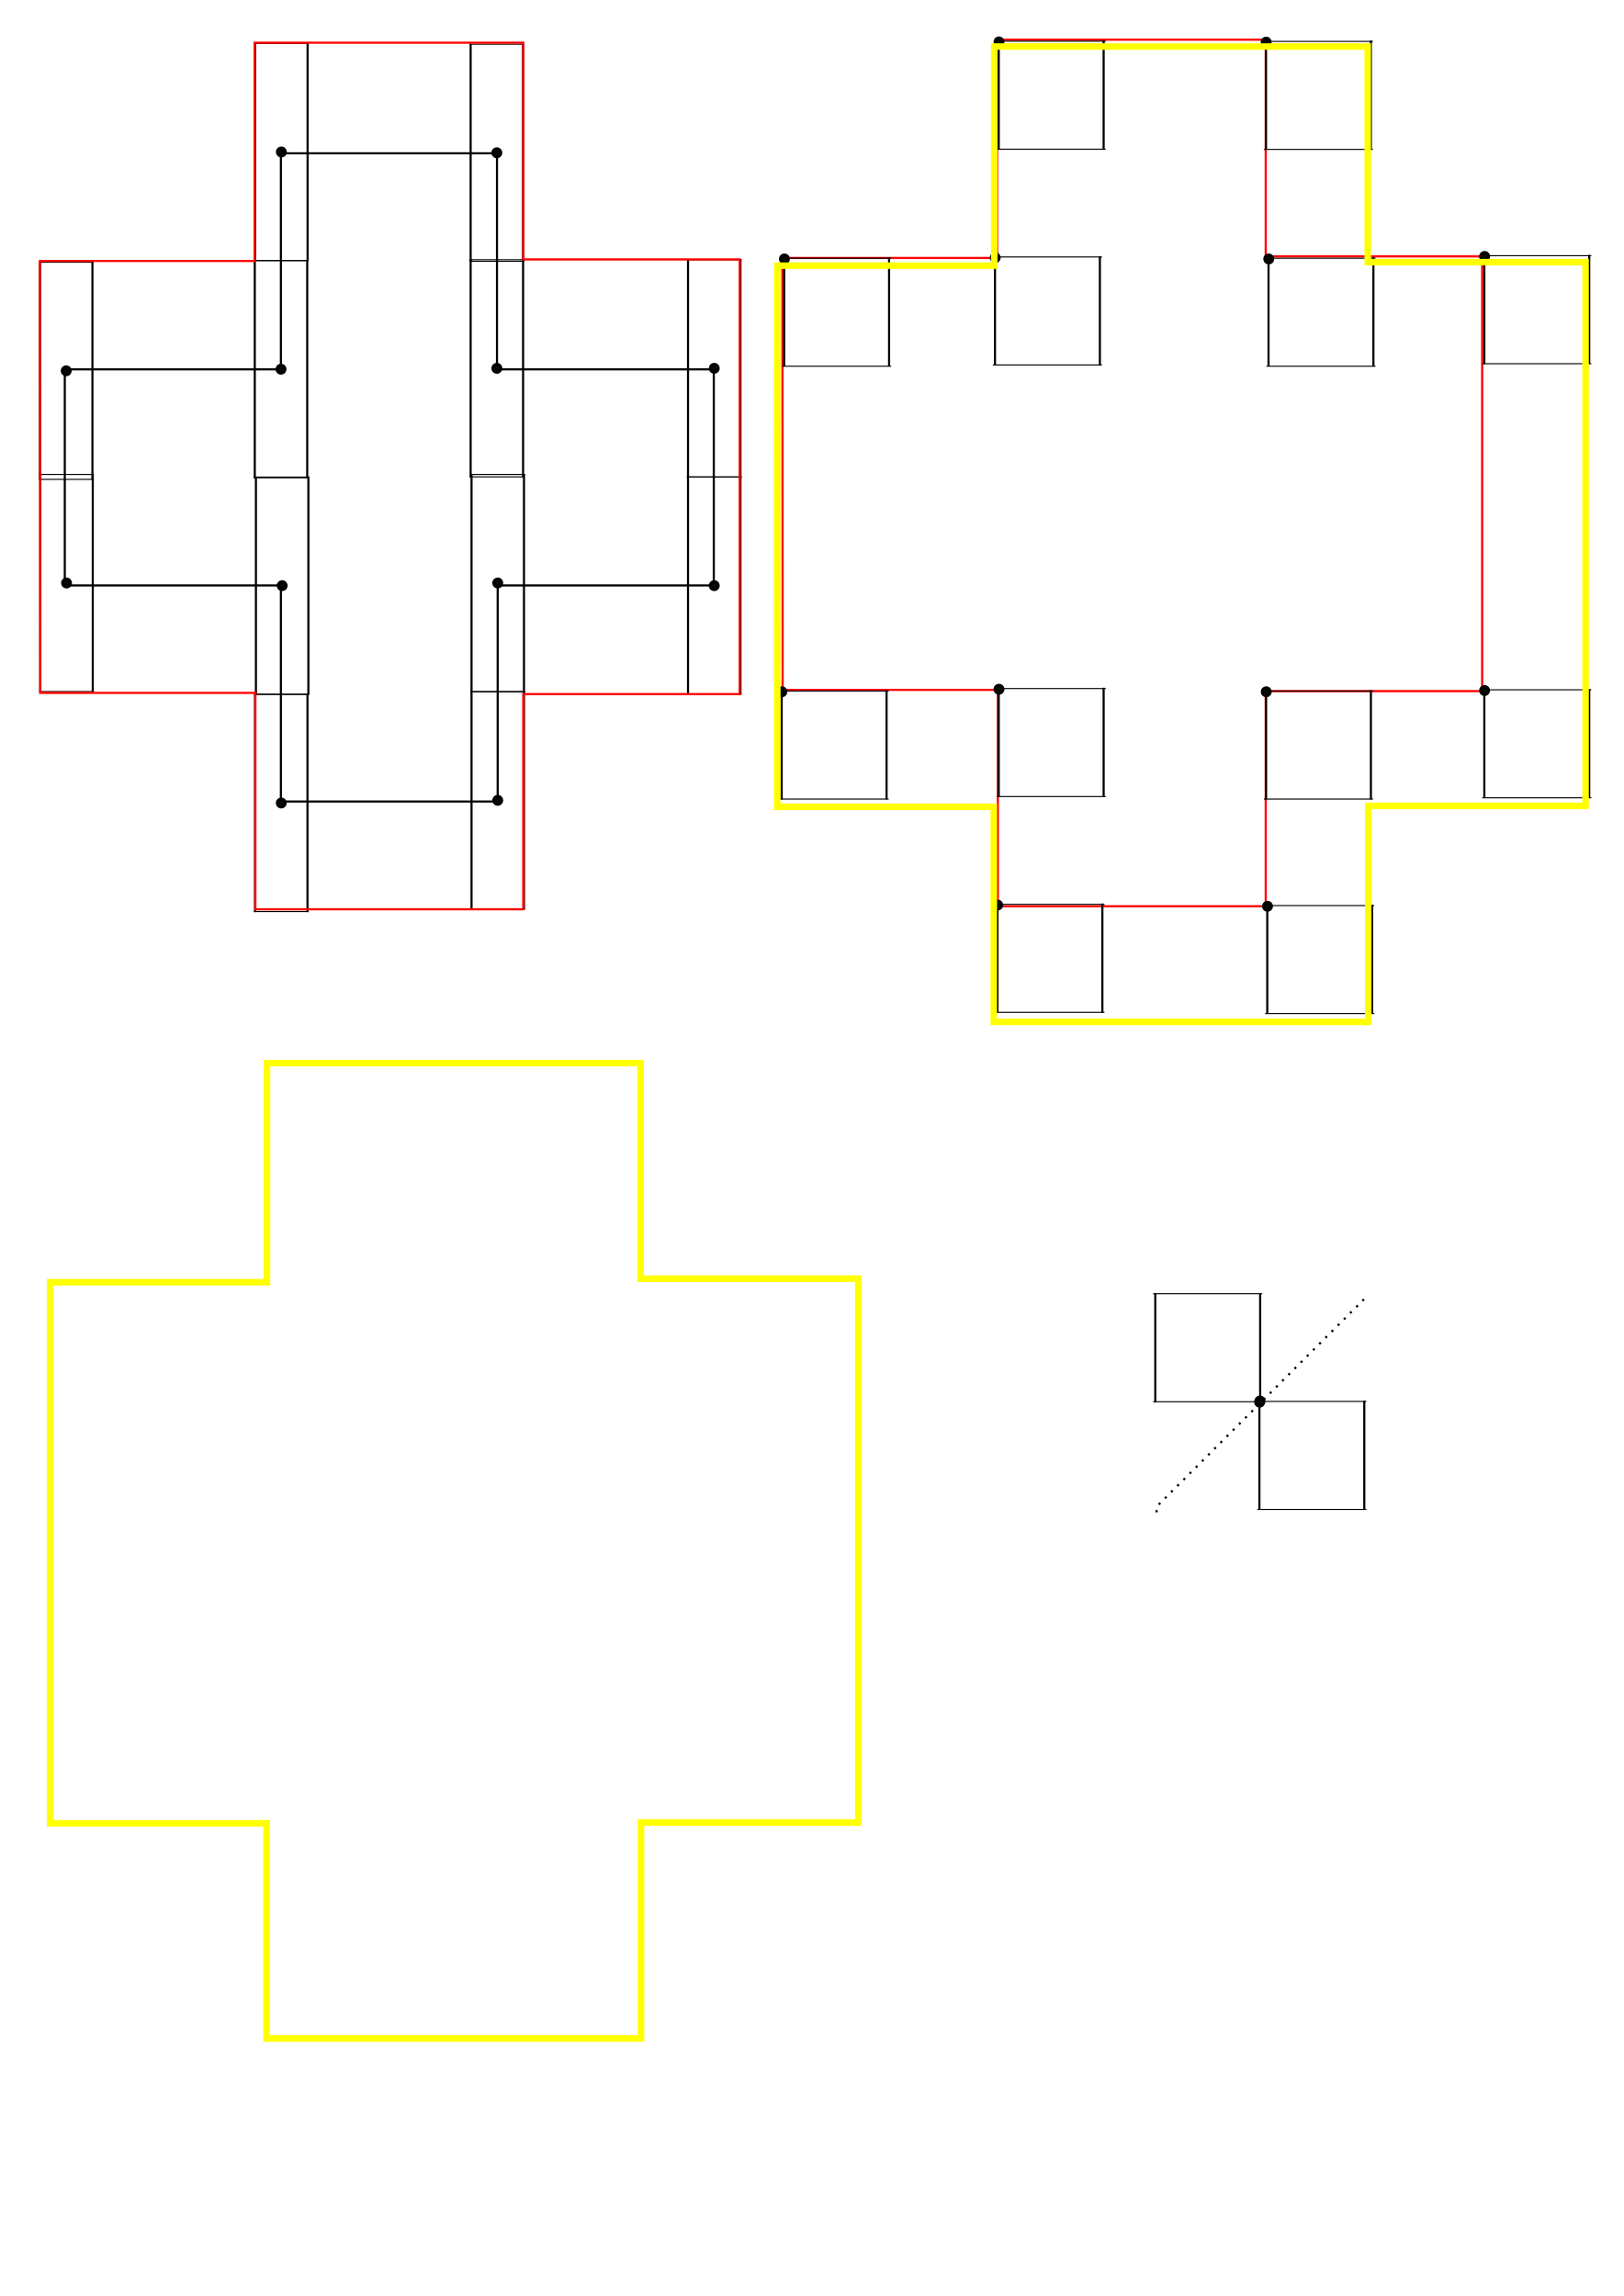
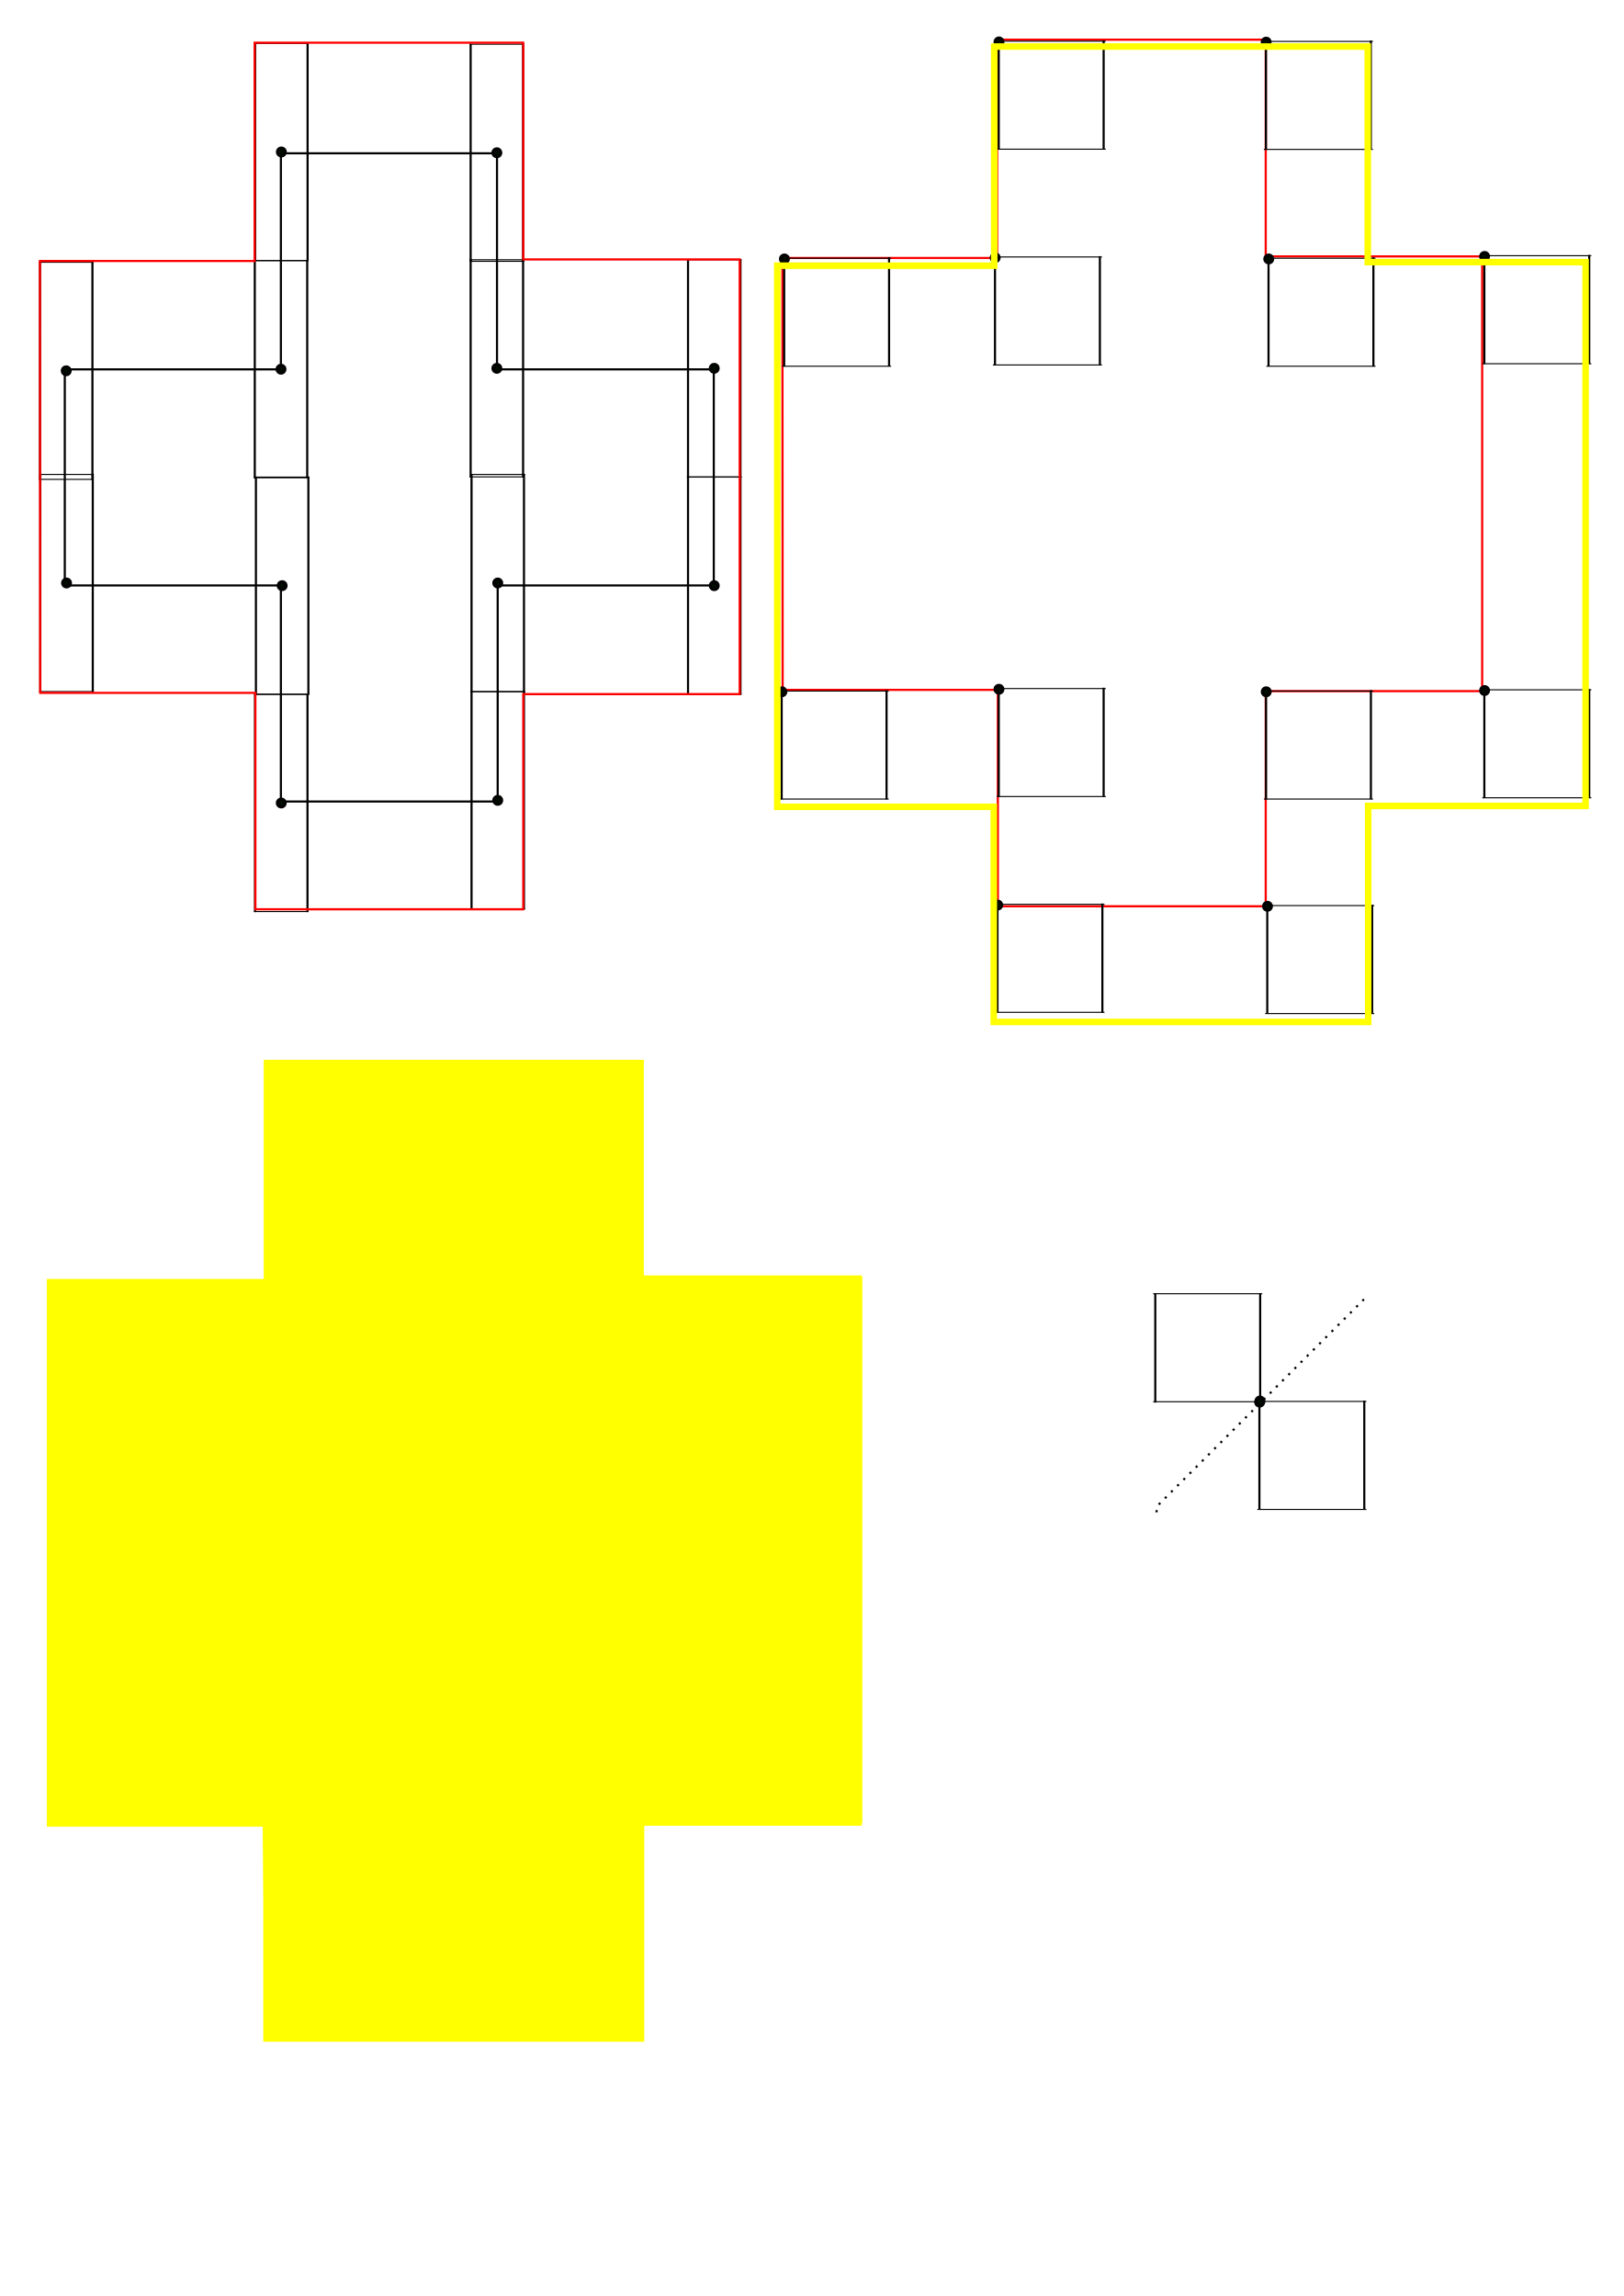
<svg xmlns="http://www.w3.org/2000/svg" width="210mm" height="297mm" viewBox="0 0 744.094 1052.362" id="svg11791" version="1.1">
  <defs id="defs11793" />
  <g id="layer1">
    <g transform="translate(-21.69733,-24.41852)" id="g4678">
      <path id="path4138" d="m 149.939,94.685 100,0" style="fill:none;fill-rule:evenodd;stroke:#000000;stroke-width:0.966px;stroke-linecap:butt;stroke-linejoin:miter;stroke-opacity:1" />
      <path id="path4138-3" d="m 249.455,94.202 0,100" style="fill:none;fill-rule:evenodd;stroke:#000000;stroke-width:0.966px;stroke-linecap:butt;stroke-linejoin:miter;stroke-opacity:1" />
      <path id="path4138-7" d="m 249.286,193.718 100,0" style="fill:none;fill-rule:evenodd;stroke:#000000;stroke-width:0.966px;stroke-linecap:butt;stroke-linejoin:miter;stroke-opacity:1" />
      <path id="path4138-3-6-5" d="m 348.803,193.235 0,100" style="fill:none;fill-rule:evenodd;stroke:#000000;stroke-width:0.966px;stroke-linecap:butt;stroke-linejoin:miter;stroke-opacity:1" />
      <path id="path4138-7-5" d="m 50.905,193.718 100,0" style="fill:none;fill-rule:evenodd;stroke:#000000;stroke-width:0.966px;stroke-linecap:butt;stroke-linejoin:miter;stroke-opacity:1" />
      <path id="path4138-7-5-6" d="m 50.905,292.752 100,0" style="fill:none;fill-rule:evenodd;stroke:#000000;stroke-width:0.966px;stroke-linecap:butt;stroke-linejoin:miter;stroke-opacity:1" />
      <path id="path4138-7-5-6-2" d="m 249.286,292.752 100,0" style="fill:none;fill-rule:evenodd;stroke:#000000;stroke-width:0.966px;stroke-linecap:butt;stroke-linejoin:miter;stroke-opacity:1" />
      <path id="path4138-9" d="m 250.252,391.786 -100,0" style="fill:none;fill-rule:evenodd;stroke:#000000;stroke-width:0.966px;stroke-linecap:butt;stroke-linejoin:miter;stroke-opacity:1" />
      <path id="path4138-3-1" d="m 249.769,292.269 0,100" style="fill:none;fill-rule:evenodd;stroke:#000000;stroke-width:0.966px;stroke-linecap:butt;stroke-linejoin:miter;stroke-opacity:1" />
      <path id="path4138-3-6-5-7" d="m 51.388,193.235 0,100" style="fill:none;fill-rule:evenodd;stroke:#000000;stroke-width:0.966px;stroke-linecap:butt;stroke-linejoin:miter;stroke-opacity:1" />
      <path id="path4138-3-0" d="m 150.422,94.202 0,100" style="fill:none;fill-rule:evenodd;stroke:#000000;stroke-width:0.966px;stroke-linecap:butt;stroke-linejoin:miter;stroke-opacity:1" />
      <path id="path4138-3-1-9" d="m 150.422,292.269 0,100" style="fill:none;fill-rule:evenodd;stroke:#000000;stroke-width:0.966px;stroke-linecap:butt;stroke-linejoin:miter;stroke-opacity:1" />
    </g>
    <g transform="translate(-407.1563,25.59356)" id="g4448">
      <g id="g4388">
        <path style="fill:none;fill-rule:evenodd;stroke:#000000;stroke-width:0.966px;stroke-linecap:butt;stroke-linejoin:miter;stroke-opacity:1" d="m 425.483,94.362 0,100" id="path4138-3-3" />
        <path style="fill:none;fill-rule:evenodd;stroke:#000000;stroke-width:0.483px;stroke-linecap:butt;stroke-linejoin:miter;stroke-opacity:1" d="m 450,94.604 -25,0" id="path4138-3-3-6" />
        <path style="fill:none;fill-rule:evenodd;stroke:#000000;stroke-width:0.483px;stroke-linecap:butt;stroke-linejoin:miter;stroke-opacity:1" d="m 450,194.121 -25,0" id="path4138-3-3-6-0" />
        <path style="fill:none;fill-rule:evenodd;stroke:#000000;stroke-width:0.966px;stroke-linecap:butt;stroke-linejoin:miter;stroke-opacity:1" d="m 449.517,94.362 0,100" id="path4138-3-3-62" />
      </g>
      <circle r="1.755" cy="144.362" cx="437.5" id="path4386" style="fill:#000e00;fill-opacity:1;stroke:#020202;stroke-width:1.489;stroke-linecap:butt;stroke-linejoin:miter;stroke-miterlimit:4;stroke-dasharray:none;stroke-dashoffset:0;stroke-opacity:1" />
    </g>
    <g transform="translate(-42.39952,493.4447)" id="g11064-3">
      <path id="path4138-3-3-2-5" d="m 571.829,99.413 0,50" style="fill:none;fill-rule:evenodd;stroke:#000000;stroke-width:0.966px;stroke-linecap:butt;stroke-linejoin:miter;stroke-opacity:1" />
      <path id="path4138-3-3-6-3-9" d="m 620.863,99.534 -50,0" style="fill:none;fill-rule:evenodd;stroke:#000000;stroke-width:0.483px;stroke-linecap:butt;stroke-linejoin:miter;stroke-opacity:1" />
      <path id="path4138-3-3-6-0-7-3" d="m 620.863,149.034 -50,0" style="fill:none;fill-rule:evenodd;stroke:#000000;stroke-width:0.483px;stroke-linecap:butt;stroke-linejoin:miter;stroke-opacity:1" />
      <path id="path4138-3-3-62-5-4" d="m 619.897,99.413 0,50" style="fill:none;fill-rule:evenodd;stroke:#000000;stroke-width:0.966px;stroke-linecap:butt;stroke-linejoin:miter;stroke-opacity:1" />
      <circle r="1.755" cy="148.699" cx="619.792" id="path4386-9-1" style="fill:#000e00;fill-opacity:1;stroke:#020202;stroke-width:1.489;stroke-linecap:butt;stroke-linejoin:miter;stroke-miterlimit:4;stroke-dasharray:none;stroke-dashoffset:0;stroke-opacity:1" />
    </g>
    <g transform="matrix(-1,0,0,-1,1197.045,791.3749)" id="g11064-1">
      <path id="path4138-3-3-2-9" d="m 571.829,99.413 0,50" style="fill:none;fill-rule:evenodd;stroke:#000000;stroke-width:0.966px;stroke-linecap:butt;stroke-linejoin:miter;stroke-opacity:1" />
      <path id="path4138-3-3-6-3-0" d="m 620.863,99.534 -50,0" style="fill:none;fill-rule:evenodd;stroke:#000000;stroke-width:0.483px;stroke-linecap:butt;stroke-linejoin:miter;stroke-opacity:1" />
      <path id="path4138-3-3-6-0-7-5" d="m 620.863,149.034 -50,0" style="fill:none;fill-rule:evenodd;stroke:#000000;stroke-width:0.483px;stroke-linecap:butt;stroke-linejoin:miter;stroke-opacity:1" />
      <path id="path4138-3-3-62-5-6" d="m 619.897,99.413 0,50" style="fill:none;fill-rule:evenodd;stroke:#000000;stroke-width:0.966px;stroke-linecap:butt;stroke-linejoin:miter;stroke-opacity:1" />
      <circle r="1.755" cy="148.699" cx="619.792" id="path4386-9-7" style="fill:#000e00;fill-opacity:1;stroke:#020202;stroke-width:1.489;stroke-linecap:butt;stroke-linejoin:miter;stroke-miterlimit:4;stroke-dasharray:none;stroke-dashoffset:0;stroke-opacity:1" />
    </g>
    <path style="fill:none;fill-rule:evenodd;stroke:#000000;stroke-width:1;stroke-linecap:butt;stroke-linejoin:bevel;stroke-miterlimit:4;stroke-dasharray:1, 3;stroke-dashoffset:0;stroke-opacity:1" d="m 530.027,693.156 0,-2.588 95.022,-95.022" id="path11131" />
    <g transform="translate(-407.0048,122.851)" id="g4448-5">
      <g id="g4388-0">
        <path style="fill:none;fill-rule:evenodd;stroke:#000000;stroke-width:0.966px;stroke-linecap:butt;stroke-linejoin:miter;stroke-opacity:1" d="m 425.483,94.362 0,100" id="path4138-3-3-8" />
        <path style="fill:none;fill-rule:evenodd;stroke:#000000;stroke-width:0.483px;stroke-linecap:butt;stroke-linejoin:miter;stroke-opacity:1" d="m 450,94.604 -25,0" id="path4138-3-3-6-3" />
        <path style="fill:none;fill-rule:evenodd;stroke:#000000;stroke-width:0.483px;stroke-linecap:butt;stroke-linejoin:miter;stroke-opacity:1" d="m 450,194.121 -25,0" id="path4138-3-3-6-0-5" />
        <path style="fill:none;fill-rule:evenodd;stroke:#000000;stroke-width:0.966px;stroke-linecap:butt;stroke-linejoin:miter;stroke-opacity:1" d="m 449.517,94.362 0,100" id="path4138-3-3-62-6" />
      </g>
      <circle r="1.755" cy="144.362" cx="437.5" id="path4386-5" style="fill:#000e00;fill-opacity:1;stroke:#020202;stroke-width:1.489;stroke-linecap:butt;stroke-linejoin:miter;stroke-miterlimit:4;stroke-dasharray:none;stroke-dashoffset:0;stroke-opacity:1" />
    </g>
    <g transform="translate(-308.2005,124.0708)" id="g4448-9">
      <g id="g4388-9">
        <path style="fill:none;fill-rule:evenodd;stroke:#000000;stroke-width:0.966px;stroke-linecap:butt;stroke-linejoin:miter;stroke-opacity:1" d="m 425.483,94.362 0,100" id="path4138-3-3-0" />
        <path style="fill:none;fill-rule:evenodd;stroke:#000000;stroke-width:0.483px;stroke-linecap:butt;stroke-linejoin:miter;stroke-opacity:1" d="m 450,94.604 -25,0" id="path4138-3-3-6-7" />
        <path style="fill:none;fill-rule:evenodd;stroke:#000000;stroke-width:0.483px;stroke-linecap:butt;stroke-linejoin:miter;stroke-opacity:1" d="m 450,194.121 -25,0" id="path4138-3-3-6-0-6" />
        <path style="fill:none;fill-rule:evenodd;stroke:#000000;stroke-width:0.966px;stroke-linecap:butt;stroke-linejoin:miter;stroke-opacity:1" d="m 449.517,94.362 0,100" id="path4138-3-3-62-3" />
      </g>
      <circle r="1.755" cy="144.362" cx="437.5" id="path4386-7" style="fill:#000e00;fill-opacity:1;stroke:#020202;stroke-width:1.489;stroke-linecap:butt;stroke-linejoin:miter;stroke-miterlimit:4;stroke-dasharray:none;stroke-dashoffset:0;stroke-opacity:1" />
    </g>
    <g transform="translate(-209.3961,222.4686)" id="g4448-6">
      <g id="g4388-1">
        <path style="fill:none;fill-rule:evenodd;stroke:#000000;stroke-width:0.966px;stroke-linecap:butt;stroke-linejoin:miter;stroke-opacity:1" d="m 425.483,94.362 0,100" id="path4138-3-3-5" />
        <path style="fill:none;fill-rule:evenodd;stroke:#000000;stroke-width:0.483px;stroke-linecap:butt;stroke-linejoin:miter;stroke-opacity:1" d="m 450,94.604 -25,0" id="path4138-3-3-6-06" />
        <path style="fill:none;fill-rule:evenodd;stroke:#000000;stroke-width:0.483px;stroke-linecap:butt;stroke-linejoin:miter;stroke-opacity:1" d="m 450,194.121 -25,0" id="path4138-3-3-6-0-50" />
        <path style="fill:none;fill-rule:evenodd;stroke:#000000;stroke-width:0.966px;stroke-linecap:butt;stroke-linejoin:miter;stroke-opacity:1" d="m 449.517,94.362 0,100" id="path4138-3-3-62-8" />
      </g>
      <circle r="1.755" cy="144.362" cx="437.5" id="path4386-1" style="fill:#000e00;fill-opacity:1;stroke:#020202;stroke-width:1.489;stroke-linecap:butt;stroke-linejoin:miter;stroke-miterlimit:4;stroke-dasharray:none;stroke-dashoffset:0;stroke-opacity:1" />
    </g>
    <g transform="translate(-308.6071,223.6884)" id="g4448-2">
      <g id="g4388-2">
        <path style="fill:none;fill-rule:evenodd;stroke:#000000;stroke-width:0.966px;stroke-linecap:butt;stroke-linejoin:miter;stroke-opacity:1" d="m 425.483,94.362 0,100" id="path4138-3-3-69" />
        <path style="fill:none;fill-rule:evenodd;stroke:#000000;stroke-width:0.483px;stroke-linecap:butt;stroke-linejoin:miter;stroke-opacity:1" d="m 450,94.604 -25,0" id="path4138-3-3-6-1" />
        <path style="fill:none;fill-rule:evenodd;stroke:#000000;stroke-width:0.483px;stroke-linecap:butt;stroke-linejoin:miter;stroke-opacity:1" d="m 450,194.121 -25,0" id="path4138-3-3-6-0-0" />
        <path style="fill:none;fill-rule:evenodd;stroke:#000000;stroke-width:0.966px;stroke-linecap:butt;stroke-linejoin:miter;stroke-opacity:1" d="m 449.517,94.362 0,100" id="path4138-3-3-62-4" />
      </g>
      <circle r="1.755" cy="144.362" cx="437.5" id="path4386-2" style="fill:#000e00;fill-opacity:1;stroke:#020202;stroke-width:1.489;stroke-linecap:butt;stroke-linejoin:miter;stroke-miterlimit:4;stroke-dasharray:none;stroke-dashoffset:0;stroke-opacity:1" />
    </g>
    <g transform="translate(-209.3961,122.851)" id="g4448-7">
      <g id="g4388-4">
        <path style="fill:none;fill-rule:evenodd;stroke:#000000;stroke-width:0.966px;stroke-linecap:butt;stroke-linejoin:miter;stroke-opacity:1" d="m 425.483,94.362 0,100" id="path4138-3-3-03" />
        <path style="fill:none;fill-rule:evenodd;stroke:#000000;stroke-width:0.483px;stroke-linecap:butt;stroke-linejoin:miter;stroke-opacity:1" d="m 450,94.604 -25,0" id="path4138-3-3-6-2" />
        <path style="fill:none;fill-rule:evenodd;stroke:#000000;stroke-width:0.483px;stroke-linecap:butt;stroke-linejoin:miter;stroke-opacity:1" d="m 450,194.121 -25,0" id="path4138-3-3-6-0-8" />
        <path style="fill:none;fill-rule:evenodd;stroke:#000000;stroke-width:0.966px;stroke-linecap:butt;stroke-linejoin:miter;stroke-opacity:1" d="m 449.517,94.362 0,100" id="path4138-3-3-62-0" />
      </g>
      <circle r="1.755" cy="144.362" cx="437.5" id="path4386-3" style="fill:#000e00;fill-opacity:1;stroke:#020202;stroke-width:1.489;stroke-linecap:butt;stroke-linejoin:miter;stroke-miterlimit:4;stroke-dasharray:none;stroke-dashoffset:0;stroke-opacity:1" />
    </g>
    <g transform="translate(-110.1852,124.0708)" id="g4448-70">
      <g id="g4388-03">
        <path style="fill:none;fill-rule:evenodd;stroke:#000000;stroke-width:0.966px;stroke-linecap:butt;stroke-linejoin:miter;stroke-opacity:1" d="m 425.483,94.362 0,100" id="path4138-3-3-4" />
        <path style="fill:none;fill-rule:evenodd;stroke:#000000;stroke-width:0.483px;stroke-linecap:butt;stroke-linejoin:miter;stroke-opacity:1" d="m 450,94.604 -25,0" id="path4138-3-3-6-9" />
        <path style="fill:none;fill-rule:evenodd;stroke:#000000;stroke-width:0.483px;stroke-linecap:butt;stroke-linejoin:miter;stroke-opacity:1" d="m 450,194.121 -25,0" id="path4138-3-3-6-0-2" />
        <path style="fill:none;fill-rule:evenodd;stroke:#000000;stroke-width:0.966px;stroke-linecap:butt;stroke-linejoin:miter;stroke-opacity:1" d="m 449.517,94.362 0,100" id="path4138-3-3-62-7" />
      </g>
      <circle r="1.755" cy="144.362" cx="437.5" id="path4386-4" style="fill:#000e00;fill-opacity:1;stroke:#020202;stroke-width:1.489;stroke-linecap:butt;stroke-linejoin:miter;stroke-miterlimit:4;stroke-dasharray:none;stroke-dashoffset:0;stroke-opacity:1" />
    </g>
    <g transform="translate(-110.1852,24.45325)" id="g4448-25">
      <g id="g4388-24">
        <path style="fill:none;fill-rule:evenodd;stroke:#000000;stroke-width:0.966px;stroke-linecap:butt;stroke-linejoin:miter;stroke-opacity:1" d="m 425.483,94.362 0,100" id="path4138-3-3-43" />
        <path style="fill:none;fill-rule:evenodd;stroke:#000000;stroke-width:0.483px;stroke-linecap:butt;stroke-linejoin:miter;stroke-opacity:1" d="m 450,94.604 -25,0" id="path4138-3-3-6-8" />
        <path style="fill:none;fill-rule:evenodd;stroke:#000000;stroke-width:0.483px;stroke-linecap:butt;stroke-linejoin:miter;stroke-opacity:1" d="m 450,194.121 -25,0" id="path4138-3-3-6-0-60" />
        <path style="fill:none;fill-rule:evenodd;stroke:#000000;stroke-width:0.966px;stroke-linecap:butt;stroke-linejoin:miter;stroke-opacity:1" d="m 449.517,94.362 0,100" id="path4138-3-3-62-89" />
      </g>
      <circle r="1.755" cy="144.362" cx="437.5" id="path4386-22" style="fill:#000e00;fill-opacity:1;stroke:#020202;stroke-width:1.489;stroke-linecap:butt;stroke-linejoin:miter;stroke-miterlimit:4;stroke-dasharray:none;stroke-dashoffset:0;stroke-opacity:1" />
    </g>
    <g transform="translate(-209.8027,24.45324)" id="g4448-3">
      <g id="g4388-18">
        <path style="fill:none;fill-rule:evenodd;stroke:#000000;stroke-width:0.966px;stroke-linecap:butt;stroke-linejoin:miter;stroke-opacity:1" d="m 425.483,94.362 0,100" id="path4138-3-3-3" />
        <path style="fill:none;fill-rule:evenodd;stroke:#000000;stroke-width:0.483px;stroke-linecap:butt;stroke-linejoin:miter;stroke-opacity:1" d="m 450,94.604 -25,0" id="path4138-3-3-6-4" />
        <path style="fill:none;fill-rule:evenodd;stroke:#000000;stroke-width:0.483px;stroke-linecap:butt;stroke-linejoin:miter;stroke-opacity:1" d="m 450,194.121 -25,0" id="path4138-3-3-6-0-22" />
        <path style="fill:none;fill-rule:evenodd;stroke:#000000;stroke-width:0.966px;stroke-linecap:butt;stroke-linejoin:miter;stroke-opacity:1" d="m 449.517,94.362 0,100" id="path4138-3-3-62-45" />
      </g>
      <circle r="1.755" cy="144.362" cx="437.5" id="path4386-17" style="fill:#000e00;fill-opacity:1;stroke:#020202;stroke-width:1.489;stroke-linecap:butt;stroke-linejoin:miter;stroke-miterlimit:4;stroke-dasharray:none;stroke-dashoffset:0;stroke-opacity:1" />
    </g>
    <g transform="translate(-209.8027,-74.35111)" id="g4448-57">
      <g id="g4388-16">
        <path style="fill:none;fill-rule:evenodd;stroke:#000000;stroke-width:0.966px;stroke-linecap:butt;stroke-linejoin:miter;stroke-opacity:1" d="m 425.483,94.362 0,100" id="path4138-3-3-9" />
        <path style="fill:none;fill-rule:evenodd;stroke:#000000;stroke-width:0.483px;stroke-linecap:butt;stroke-linejoin:miter;stroke-opacity:1" d="m 450,94.604 -25,0" id="path4138-3-3-6-81" />
        <path style="fill:none;fill-rule:evenodd;stroke:#000000;stroke-width:0.483px;stroke-linecap:butt;stroke-linejoin:miter;stroke-opacity:1" d="m 450,194.121 -25,0" id="path4138-3-3-6-0-3" />
        <path style="fill:none;fill-rule:evenodd;stroke:#000000;stroke-width:0.966px;stroke-linecap:butt;stroke-linejoin:miter;stroke-opacity:1" d="m 449.517,94.362 0,100" id="path4138-3-3-62-33" />
      </g>
      <circle r="1.755" cy="144.362" cx="437.5" id="path4386-79" style="fill:#000e00;fill-opacity:1;stroke:#020202;stroke-width:1.489;stroke-linecap:butt;stroke-linejoin:miter;stroke-miterlimit:4;stroke-dasharray:none;stroke-dashoffset:0;stroke-opacity:1" />
    </g>
    <g transform="translate(-308.5578,-74.70838)" id="g4448-8">
      <g id="g4388-6">
        <path style="fill:none;fill-rule:evenodd;stroke:#000000;stroke-width:0.966px;stroke-linecap:butt;stroke-linejoin:miter;stroke-opacity:1" d="m 425.483,94.362 0,100" id="path4138-3-3-7" />
        <path style="fill:none;fill-rule:evenodd;stroke:#000000;stroke-width:0.483px;stroke-linecap:butt;stroke-linejoin:miter;stroke-opacity:1" d="m 450,94.604 -25,0" id="path4138-3-3-6-04" />
        <path style="fill:none;fill-rule:evenodd;stroke:#000000;stroke-width:0.483px;stroke-linecap:butt;stroke-linejoin:miter;stroke-opacity:1" d="m 450,194.121 -25,0" id="path4138-3-3-6-0-84" />
        <path style="fill:none;fill-rule:evenodd;stroke:#000000;stroke-width:0.966px;stroke-linecap:butt;stroke-linejoin:miter;stroke-opacity:1" d="m 449.517,94.362 0,100" id="path4138-3-3-62-81" />
      </g>
      <circle r="1.755" cy="144.362" cx="437.5" id="path4386-6" style="fill:#000e00;fill-opacity:1;stroke:#020202;stroke-width:1.489;stroke-linecap:butt;stroke-linejoin:miter;stroke-miterlimit:4;stroke-dasharray:none;stroke-dashoffset:0;stroke-opacity:1" />
    </g>
    <g transform="translate(-308.7262,24.85985)" id="g4448-85">
      <g id="g4388-21">
        <path style="fill:none;fill-rule:evenodd;stroke:#000000;stroke-width:0.966px;stroke-linecap:butt;stroke-linejoin:miter;stroke-opacity:1" d="m 425.483,94.362 0,100" id="path4138-3-3-99" />
        <path style="fill:none;fill-rule:evenodd;stroke:#000000;stroke-width:0.483px;stroke-linecap:butt;stroke-linejoin:miter;stroke-opacity:1" d="m 450,94.604 -25,0" id="path4138-3-3-6-6" />
        <path style="fill:none;fill-rule:evenodd;stroke:#000000;stroke-width:0.483px;stroke-linecap:butt;stroke-linejoin:miter;stroke-opacity:1" d="m 450,194.121 -25,0" id="path4138-3-3-6-0-06" />
        <path style="fill:none;fill-rule:evenodd;stroke:#000000;stroke-width:0.966px;stroke-linecap:butt;stroke-linejoin:miter;stroke-opacity:1" d="m 449.517,94.362 0,100" id="path4138-3-3-62-49" />
      </g>
      <circle r="1.755" cy="144.362" cx="437.5" id="path4386-9" style="fill:#000e00;fill-opacity:1;stroke:#020202;stroke-width:1.489;stroke-linecap:butt;stroke-linejoin:miter;stroke-miterlimit:4;stroke-dasharray:none;stroke-dashoffset:0;stroke-opacity:1" />
    </g>
    <path style="fill:none;fill-opacity:1;fill-rule:evenodd;stroke:#ff0000;stroke-width:1;stroke-linecap:butt;stroke-linejoin:miter;stroke-miterlimit:4;stroke-dasharray:none;stroke-opacity:1" d="m 18.297,119.617 98.398,0 0,-100.048 123.101,0 0,99.335 99.191,0 0,199.245 -99.191,0 0,98.616 -122.767,0 0,-99.191 -98.616,0 z" id="path13885" />
    <g id="g14200" transform="translate(-4.879227,-190.2899)">
      <g id="g14125">
        <path style="fill:none;fill-opacity:1;fill-rule:evenodd;stroke:#ff0000;stroke-width:1;stroke-linecap:butt;stroke-linejoin:miter;stroke-miterlimit:4;stroke-dasharray:none;stroke-opacity:1" d="m 363.427,308.53 98.398,0 0,-100.048 123.101,0 0,99.335 99.191,0 0,199.245 -99.191,0 0,98.616 -122.767,0 0,-99.191 -98.616,0 z" id="path13885-0" />
        <g transform="matrix(-1,0,0,-1,1204.922,358.3003)" id="g11064-1-8">
          <path id="path4138-3-3-2-9-9" d="m 571.829,99.413 0,50" style="fill:none;fill-rule:evenodd;stroke:#000000;stroke-width:0.966px;stroke-linecap:butt;stroke-linejoin:miter;stroke-opacity:1" />
          <path id="path4138-3-3-6-3-0-3" d="m 620.863,99.534 -50,0" style="fill:none;fill-rule:evenodd;stroke:#000000;stroke-width:0.483px;stroke-linecap:butt;stroke-linejoin:miter;stroke-opacity:1" />
          <path id="path4138-3-3-6-0-7-5-1" d="m 620.863,149.034 -50,0" style="fill:none;fill-rule:evenodd;stroke:#000000;stroke-width:0.483px;stroke-linecap:butt;stroke-linejoin:miter;stroke-opacity:1" />
          <path id="path4138-3-3-62-5-6-4" d="m 619.897,99.413 0,50" style="fill:none;fill-rule:evenodd;stroke:#000000;stroke-width:0.966px;stroke-linecap:butt;stroke-linejoin:miter;stroke-opacity:1" />
          <circle r="1.755" cy="148.699" cx="619.792" id="path4386-9-7-8" style="fill:#000e00;fill-opacity:1;stroke:#020202;stroke-width:1.489;stroke-linecap:butt;stroke-linejoin:miter;stroke-miterlimit:4;stroke-dasharray:none;stroke-dashoffset:0;stroke-opacity:1" />
        </g>
        <g transform="matrix(-1,0,0,-1,1206.101,457.6795)" id="g11064-1-9">
          <path id="path4138-3-3-2-9-6" d="m 571.829,99.413 0,50" style="fill:none;fill-rule:evenodd;stroke:#000000;stroke-width:0.966px;stroke-linecap:butt;stroke-linejoin:miter;stroke-opacity:1" />
          <path id="path4138-3-3-6-3-0-7" d="m 620.863,99.534 -50,0" style="fill:none;fill-rule:evenodd;stroke:#000000;stroke-width:0.483px;stroke-linecap:butt;stroke-linejoin:miter;stroke-opacity:1" />
          <path id="path4138-3-3-6-0-7-5-7" d="m 620.863,149.034 -50,0" style="fill:none;fill-rule:evenodd;stroke:#000000;stroke-width:0.483px;stroke-linecap:butt;stroke-linejoin:miter;stroke-opacity:1" />
          <path id="path4138-3-3-62-5-6-3" d="m 619.897,99.413 0,50" style="fill:none;fill-rule:evenodd;stroke:#000000;stroke-width:0.966px;stroke-linecap:butt;stroke-linejoin:miter;stroke-opacity:1" />
          <circle r="1.755" cy="148.699" cx="619.792" id="path4386-9-7-7" style="fill:#000e00;fill-opacity:1;stroke:#020202;stroke-width:1.489;stroke-linecap:butt;stroke-linejoin:miter;stroke-miterlimit:4;stroke-dasharray:none;stroke-dashoffset:0;stroke-opacity:1" />
        </g>
        <g transform="matrix(-1,0,0,-1,1305.005,456.5295)" id="g11064-1-1">
          <path id="path4138-3-3-2-9-2" d="m 571.829,99.413 0,50" style="fill:none;fill-rule:evenodd;stroke:#000000;stroke-width:0.966px;stroke-linecap:butt;stroke-linejoin:miter;stroke-opacity:1" />
          <path id="path4138-3-3-6-3-0-2" d="m 620.863,99.534 -50,0" style="fill:none;fill-rule:evenodd;stroke:#000000;stroke-width:0.483px;stroke-linecap:butt;stroke-linejoin:miter;stroke-opacity:1" />
          <path id="path4138-3-3-6-0-7-5-15" d="m 620.863,149.034 -50,0" style="fill:none;fill-rule:evenodd;stroke:#000000;stroke-width:0.483px;stroke-linecap:butt;stroke-linejoin:miter;stroke-opacity:1" />
          <path id="path4138-3-3-62-5-6-0" d="m 619.897,99.413 0,50" style="fill:none;fill-rule:evenodd;stroke:#000000;stroke-width:0.966px;stroke-linecap:butt;stroke-linejoin:miter;stroke-opacity:1" />
          <circle r="1.755" cy="148.699" cx="619.792" id="path4386-9-7-9" style="fill:#000e00;fill-opacity:1;stroke:#020202;stroke-width:1.489;stroke-linecap:butt;stroke-linejoin:miter;stroke-miterlimit:4;stroke-dasharray:none;stroke-dashoffset:0;stroke-opacity:1" />
        </g>
        <g transform="matrix(-1,0,0,-1,1305.005,655.4872)" id="g11064-1-0">
          <path id="path4138-3-3-2-9-4" d="m 571.829,99.413 0,50" style="fill:none;fill-rule:evenodd;stroke:#000000;stroke-width:0.966px;stroke-linecap:butt;stroke-linejoin:miter;stroke-opacity:1" />
          <path id="path4138-3-3-6-3-0-0" d="m 620.863,99.534 -50,0" style="fill:none;fill-rule:evenodd;stroke:#000000;stroke-width:0.483px;stroke-linecap:butt;stroke-linejoin:miter;stroke-opacity:1" />
          <path id="path4138-3-3-6-0-7-5-13" d="m 620.863,149.034 -50,0" style="fill:none;fill-rule:evenodd;stroke:#000000;stroke-width:0.483px;stroke-linecap:butt;stroke-linejoin:miter;stroke-opacity:1" />
          <path id="path4138-3-3-62-5-6-7" d="m 619.897,99.413 0,50" style="fill:none;fill-rule:evenodd;stroke:#000000;stroke-width:0.966px;stroke-linecap:butt;stroke-linejoin:miter;stroke-opacity:1" />
          <circle r="1.755" cy="148.699" cx="619.792" id="path4386-9-7-4" style="fill:#000e00;fill-opacity:1;stroke:#020202;stroke-width:1.489;stroke-linecap:butt;stroke-linejoin:miter;stroke-miterlimit:4;stroke-dasharray:none;stroke-dashoffset:0;stroke-opacity:1" />
        </g>
        <g transform="matrix(-1,0,0,-1,1204.951,656.0623)" id="g11064-1-11">
          <path id="path4138-3-3-2-9-3" d="m 571.829,99.413 0,50" style="fill:none;fill-rule:evenodd;stroke:#000000;stroke-width:0.966px;stroke-linecap:butt;stroke-linejoin:miter;stroke-opacity:1" />
          <path id="path4138-3-3-6-3-0-03" d="m 620.863,99.534 -50,0" style="fill:none;fill-rule:evenodd;stroke:#000000;stroke-width:0.483px;stroke-linecap:butt;stroke-linejoin:miter;stroke-opacity:1" />
          <path id="path4138-3-3-6-0-7-5-2" d="m 620.863,149.034 -50,0" style="fill:none;fill-rule:evenodd;stroke:#000000;stroke-width:0.483px;stroke-linecap:butt;stroke-linejoin:miter;stroke-opacity:1" />
          <path id="path4138-3-3-62-5-6-1" d="m 619.897,99.413 0,50" style="fill:none;fill-rule:evenodd;stroke:#000000;stroke-width:0.966px;stroke-linecap:butt;stroke-linejoin:miter;stroke-opacity:1" />
          <circle r="1.755" cy="148.699" cx="619.792" id="path4386-9-7-75" style="fill:#000e00;fill-opacity:1;stroke:#020202;stroke-width:1.489;stroke-linecap:butt;stroke-linejoin:miter;stroke-miterlimit:4;stroke-dasharray:none;stroke-dashoffset:0;stroke-opacity:1" />
        </g>
        <g transform="matrix(-1,0,0,-1,1205.526,754.3911)" id="g11064-1-6">
          <path id="path4138-3-3-2-9-5" d="m 571.829,99.413 0,50" style="fill:none;fill-rule:evenodd;stroke:#000000;stroke-width:0.966px;stroke-linecap:butt;stroke-linejoin:miter;stroke-opacity:1" />
          <path id="path4138-3-3-6-3-0-4" d="m 620.863,99.534 -50,0" style="fill:none;fill-rule:evenodd;stroke:#000000;stroke-width:0.483px;stroke-linecap:butt;stroke-linejoin:miter;stroke-opacity:1" />
          <path id="path4138-3-3-6-0-7-5-22" d="m 620.863,149.034 -50,0" style="fill:none;fill-rule:evenodd;stroke:#000000;stroke-width:0.483px;stroke-linecap:butt;stroke-linejoin:miter;stroke-opacity:1" />
          <path id="path4138-3-3-62-5-6-17" d="m 619.897,99.413 0,50" style="fill:none;fill-rule:evenodd;stroke:#000000;stroke-width:0.966px;stroke-linecap:butt;stroke-linejoin:miter;stroke-opacity:1" />
          <circle r="1.755" cy="148.699" cx="619.792" id="path4386-9-7-2" style="fill:#000e00;fill-opacity:1;stroke:#020202;stroke-width:1.489;stroke-linecap:butt;stroke-linejoin:miter;stroke-miterlimit:4;stroke-dasharray:none;stroke-dashoffset:0;stroke-opacity:1" />
        </g>
        <g transform="matrix(-1,0,0,-1,1081.896,753.8161)" id="g11064-1-4">
          <path id="path4138-3-3-2-9-1" d="m 571.829,99.413 0,50" style="fill:none;fill-rule:evenodd;stroke:#000000;stroke-width:0.966px;stroke-linecap:butt;stroke-linejoin:miter;stroke-opacity:1" />
          <path id="path4138-3-3-6-3-0-6" d="m 620.863,99.534 -50,0" style="fill:none;fill-rule:evenodd;stroke:#000000;stroke-width:0.483px;stroke-linecap:butt;stroke-linejoin:miter;stroke-opacity:1" />
          <path id="path4138-3-3-6-0-7-5-5" d="m 620.863,149.034 -50,0" style="fill:none;fill-rule:evenodd;stroke:#000000;stroke-width:0.483px;stroke-linecap:butt;stroke-linejoin:miter;stroke-opacity:1" />
          <path id="path4138-3-3-62-5-6-78" d="m 619.897,99.413 0,50" style="fill:none;fill-rule:evenodd;stroke:#000000;stroke-width:0.966px;stroke-linecap:butt;stroke-linejoin:miter;stroke-opacity:1" />
          <circle r="1.755" cy="148.699" cx="619.792" id="path4386-9-7-5" style="fill:#000e00;fill-opacity:1;stroke:#020202;stroke-width:1.489;stroke-linecap:butt;stroke-linejoin:miter;stroke-miterlimit:4;stroke-dasharray:none;stroke-dashoffset:0;stroke-opacity:1" />
        </g>
        <g transform="matrix(-1,0,0,-1,1082.471,654.9122)" id="g11064-1-92">
          <path id="path4138-3-3-2-9-7" d="m 571.829,99.413 0,50" style="fill:none;fill-rule:evenodd;stroke:#000000;stroke-width:0.966px;stroke-linecap:butt;stroke-linejoin:miter;stroke-opacity:1" />
          <path id="path4138-3-3-6-3-0-36" d="m 620.863,99.534 -50,0" style="fill:none;fill-rule:evenodd;stroke:#000000;stroke-width:0.483px;stroke-linecap:butt;stroke-linejoin:miter;stroke-opacity:1" />
          <path id="path4138-3-3-6-0-7-5-4" d="m 620.863,149.034 -50,0" style="fill:none;fill-rule:evenodd;stroke:#000000;stroke-width:0.483px;stroke-linecap:butt;stroke-linejoin:miter;stroke-opacity:1" />
          <path id="path4138-3-3-62-5-6-79" d="m 619.897,99.413 0,50" style="fill:none;fill-rule:evenodd;stroke:#000000;stroke-width:0.966px;stroke-linecap:butt;stroke-linejoin:miter;stroke-opacity:1" />
          <circle r="1.755" cy="148.699" cx="619.792" id="path4386-9-7-72" style="fill:#000e00;fill-opacity:1;stroke:#020202;stroke-width:1.489;stroke-linecap:butt;stroke-linejoin:miter;stroke-miterlimit:4;stroke-dasharray:none;stroke-dashoffset:0;stroke-opacity:1" />
        </g>
        <g transform="matrix(-1,0,0,-1,982.9925,656.0623)" id="g11064-1-2">
          <path id="path4138-3-3-2-9-16" d="m 571.829,99.413 0,50" style="fill:none;fill-rule:evenodd;stroke:#000000;stroke-width:0.966px;stroke-linecap:butt;stroke-linejoin:miter;stroke-opacity:1" />
          <path id="path4138-3-3-6-3-0-30" d="m 620.863,99.534 -50,0" style="fill:none;fill-rule:evenodd;stroke:#000000;stroke-width:0.483px;stroke-linecap:butt;stroke-linejoin:miter;stroke-opacity:1" />
          <path id="path4138-3-3-6-0-7-5-21" d="m 620.863,149.034 -50,0" style="fill:none;fill-rule:evenodd;stroke:#000000;stroke-width:0.483px;stroke-linecap:butt;stroke-linejoin:miter;stroke-opacity:1" />
          <path id="path4138-3-3-62-5-6-5" d="m 619.897,99.413 0,50" style="fill:none;fill-rule:evenodd;stroke:#000000;stroke-width:0.966px;stroke-linecap:butt;stroke-linejoin:miter;stroke-opacity:1" />
          <circle r="1.755" cy="148.699" cx="619.792" id="path4386-9-7-6" style="fill:#000e00;fill-opacity:1;stroke:#020202;stroke-width:1.489;stroke-linecap:butt;stroke-linejoin:miter;stroke-miterlimit:4;stroke-dasharray:none;stroke-dashoffset:0;stroke-opacity:1" />
        </g>
        <g transform="matrix(-1,0,0,-1,984.1425,457.6795)" id="g11064-1-5">
          <path id="path4138-3-3-2-9-0" d="m 571.829,99.413 0,50" style="fill:none;fill-rule:evenodd;stroke:#000000;stroke-width:0.966px;stroke-linecap:butt;stroke-linejoin:miter;stroke-opacity:1" />
          <path id="path4138-3-3-6-3-0-034" d="m 620.863,99.534 -50,0" style="fill:none;fill-rule:evenodd;stroke:#000000;stroke-width:0.483px;stroke-linecap:butt;stroke-linejoin:miter;stroke-opacity:1" />
          <path id="path4138-3-3-6-0-7-5-6" d="m 620.863,149.034 -50,0" style="fill:none;fill-rule:evenodd;stroke:#000000;stroke-width:0.483px;stroke-linecap:butt;stroke-linejoin:miter;stroke-opacity:1" />
          <path id="path4138-3-3-62-5-6-6" d="m 619.897,99.413 0,50" style="fill:none;fill-rule:evenodd;stroke:#000000;stroke-width:0.966px;stroke-linecap:butt;stroke-linejoin:miter;stroke-opacity:1" />
          <circle r="1.755" cy="148.699" cx="619.792" id="path4386-9-7-0" style="fill:#000e00;fill-opacity:1;stroke:#020202;stroke-width:1.489;stroke-linecap:butt;stroke-linejoin:miter;stroke-miterlimit:4;stroke-dasharray:none;stroke-dashoffset:0;stroke-opacity:1" />
        </g>
        <g transform="matrix(-1,0,0,-1,1080.746,457.1045)" id="g11064-1-25">
          <path id="path4138-3-3-2-9-8" d="m 571.829,99.413 0,50" style="fill:none;fill-rule:evenodd;stroke:#000000;stroke-width:0.966px;stroke-linecap:butt;stroke-linejoin:miter;stroke-opacity:1" />
          <path id="path4138-3-3-6-3-0-9" d="m 620.863,99.534 -50,0" style="fill:none;fill-rule:evenodd;stroke:#000000;stroke-width:0.483px;stroke-linecap:butt;stroke-linejoin:miter;stroke-opacity:1" />
          <path id="path4138-3-3-6-0-7-5-50" d="m 620.863,149.034 -50,0" style="fill:none;fill-rule:evenodd;stroke:#000000;stroke-width:0.483px;stroke-linecap:butt;stroke-linejoin:miter;stroke-opacity:1" />
          <path id="path4138-3-3-62-5-6-60" d="m 619.897,99.413 0,50" style="fill:none;fill-rule:evenodd;stroke:#000000;stroke-width:0.966px;stroke-linecap:butt;stroke-linejoin:miter;stroke-opacity:1" />
          <circle r="1.755" cy="148.699" cx="619.792" id="path4386-9-7-83" style="fill:#000e00;fill-opacity:1;stroke:#020202;stroke-width:1.489;stroke-linecap:butt;stroke-linejoin:miter;stroke-miterlimit:4;stroke-dasharray:none;stroke-dashoffset:0;stroke-opacity:1" />
        </g>
        <g transform="matrix(-1,0,0,-1,1082.471,358.2006)" id="g11064-1-7">
          <path id="path4138-3-3-2-9-82" d="m 571.829,99.413 0,50" style="fill:none;fill-rule:evenodd;stroke:#000000;stroke-width:0.966px;stroke-linecap:butt;stroke-linejoin:miter;stroke-opacity:1" />
          <path id="path4138-3-3-6-3-0-1" d="m 620.863,99.534 -50,0" style="fill:none;fill-rule:evenodd;stroke:#000000;stroke-width:0.483px;stroke-linecap:butt;stroke-linejoin:miter;stroke-opacity:1" />
          <path id="path4138-3-3-6-0-7-5-0" d="m 620.863,149.034 -50,0" style="fill:none;fill-rule:evenodd;stroke:#000000;stroke-width:0.483px;stroke-linecap:butt;stroke-linejoin:miter;stroke-opacity:1" />
          <path id="path4138-3-3-62-5-6-58" d="m 619.897,99.413 0,50" style="fill:none;fill-rule:evenodd;stroke:#000000;stroke-width:0.966px;stroke-linecap:butt;stroke-linejoin:miter;stroke-opacity:1" />
          <circle r="1.755" cy="148.699" cx="619.792" id="path4386-9-7-55" style="fill:#000e00;fill-opacity:1;stroke:#020202;stroke-width:1.489;stroke-linecap:butt;stroke-linejoin:miter;stroke-miterlimit:4;stroke-dasharray:none;stroke-dashoffset:0;stroke-opacity:1" />
        </g>
      </g>
      <path id="path14108" d="m 459.893,211.629 171.789,0 0,98.804 99.821,0 0,249.247 -99.618,0 0,99.008 -171.586,0 0,-98.601 -99.211,0 0,-248.027 99.414,0 0,-100.431 z" style="fill:none;fill-rule:evenodd;stroke:#ffff00;stroke-width:3;stroke-linecap:butt;stroke-linejoin:miter;stroke-miterlimit:4;stroke-dasharray:none;stroke-opacity:1" />
    </g>
    <path style="fill:none;fill-rule:evenodd;stroke:#ffff00;stroke-width:3;stroke-linecap:butt;stroke-linejoin:miter;stroke-miterlimit:4;stroke-dasharray:none;stroke-opacity:1" d="m 121.755,487.269 171.789,0 0,98.804 99.821,0 0,249.247 -99.618,0 0,99.008 -171.586,0 0,-98.601 -99.211,0 0,-248.027 99.414,0 0,-100.431 z" id="path14108-0" />
+     <path style="fill:#ffff00;fill-opacity:1;stroke:#ffff00;stroke-width:6.9;stroke-linecap:butt;stroke-linejoin:miter;stroke-miterlimit:4;stroke-dasharray:none;stroke-dashoffset:0;stroke-opacity:1" d="m 124.399,882.243 -0.621,-48.877 -48.877,-0.621 -48.877,-0.621 0,-120.709 0,-120.709 49.452,0 49.452,0 0,-50.602 0,-50.602 82.803,0 82.803,0 0,49.452 0,49.452 50.602,0 50.602,0 0,121.86 0,121.86 -50.027,0.62 -50.027,0.62 -0.621,48.877 -0.621,48.877 -82.712,0 -82.712,0 -0.621,-48.877 z" id="path7092" />
  </g>
</svg>
